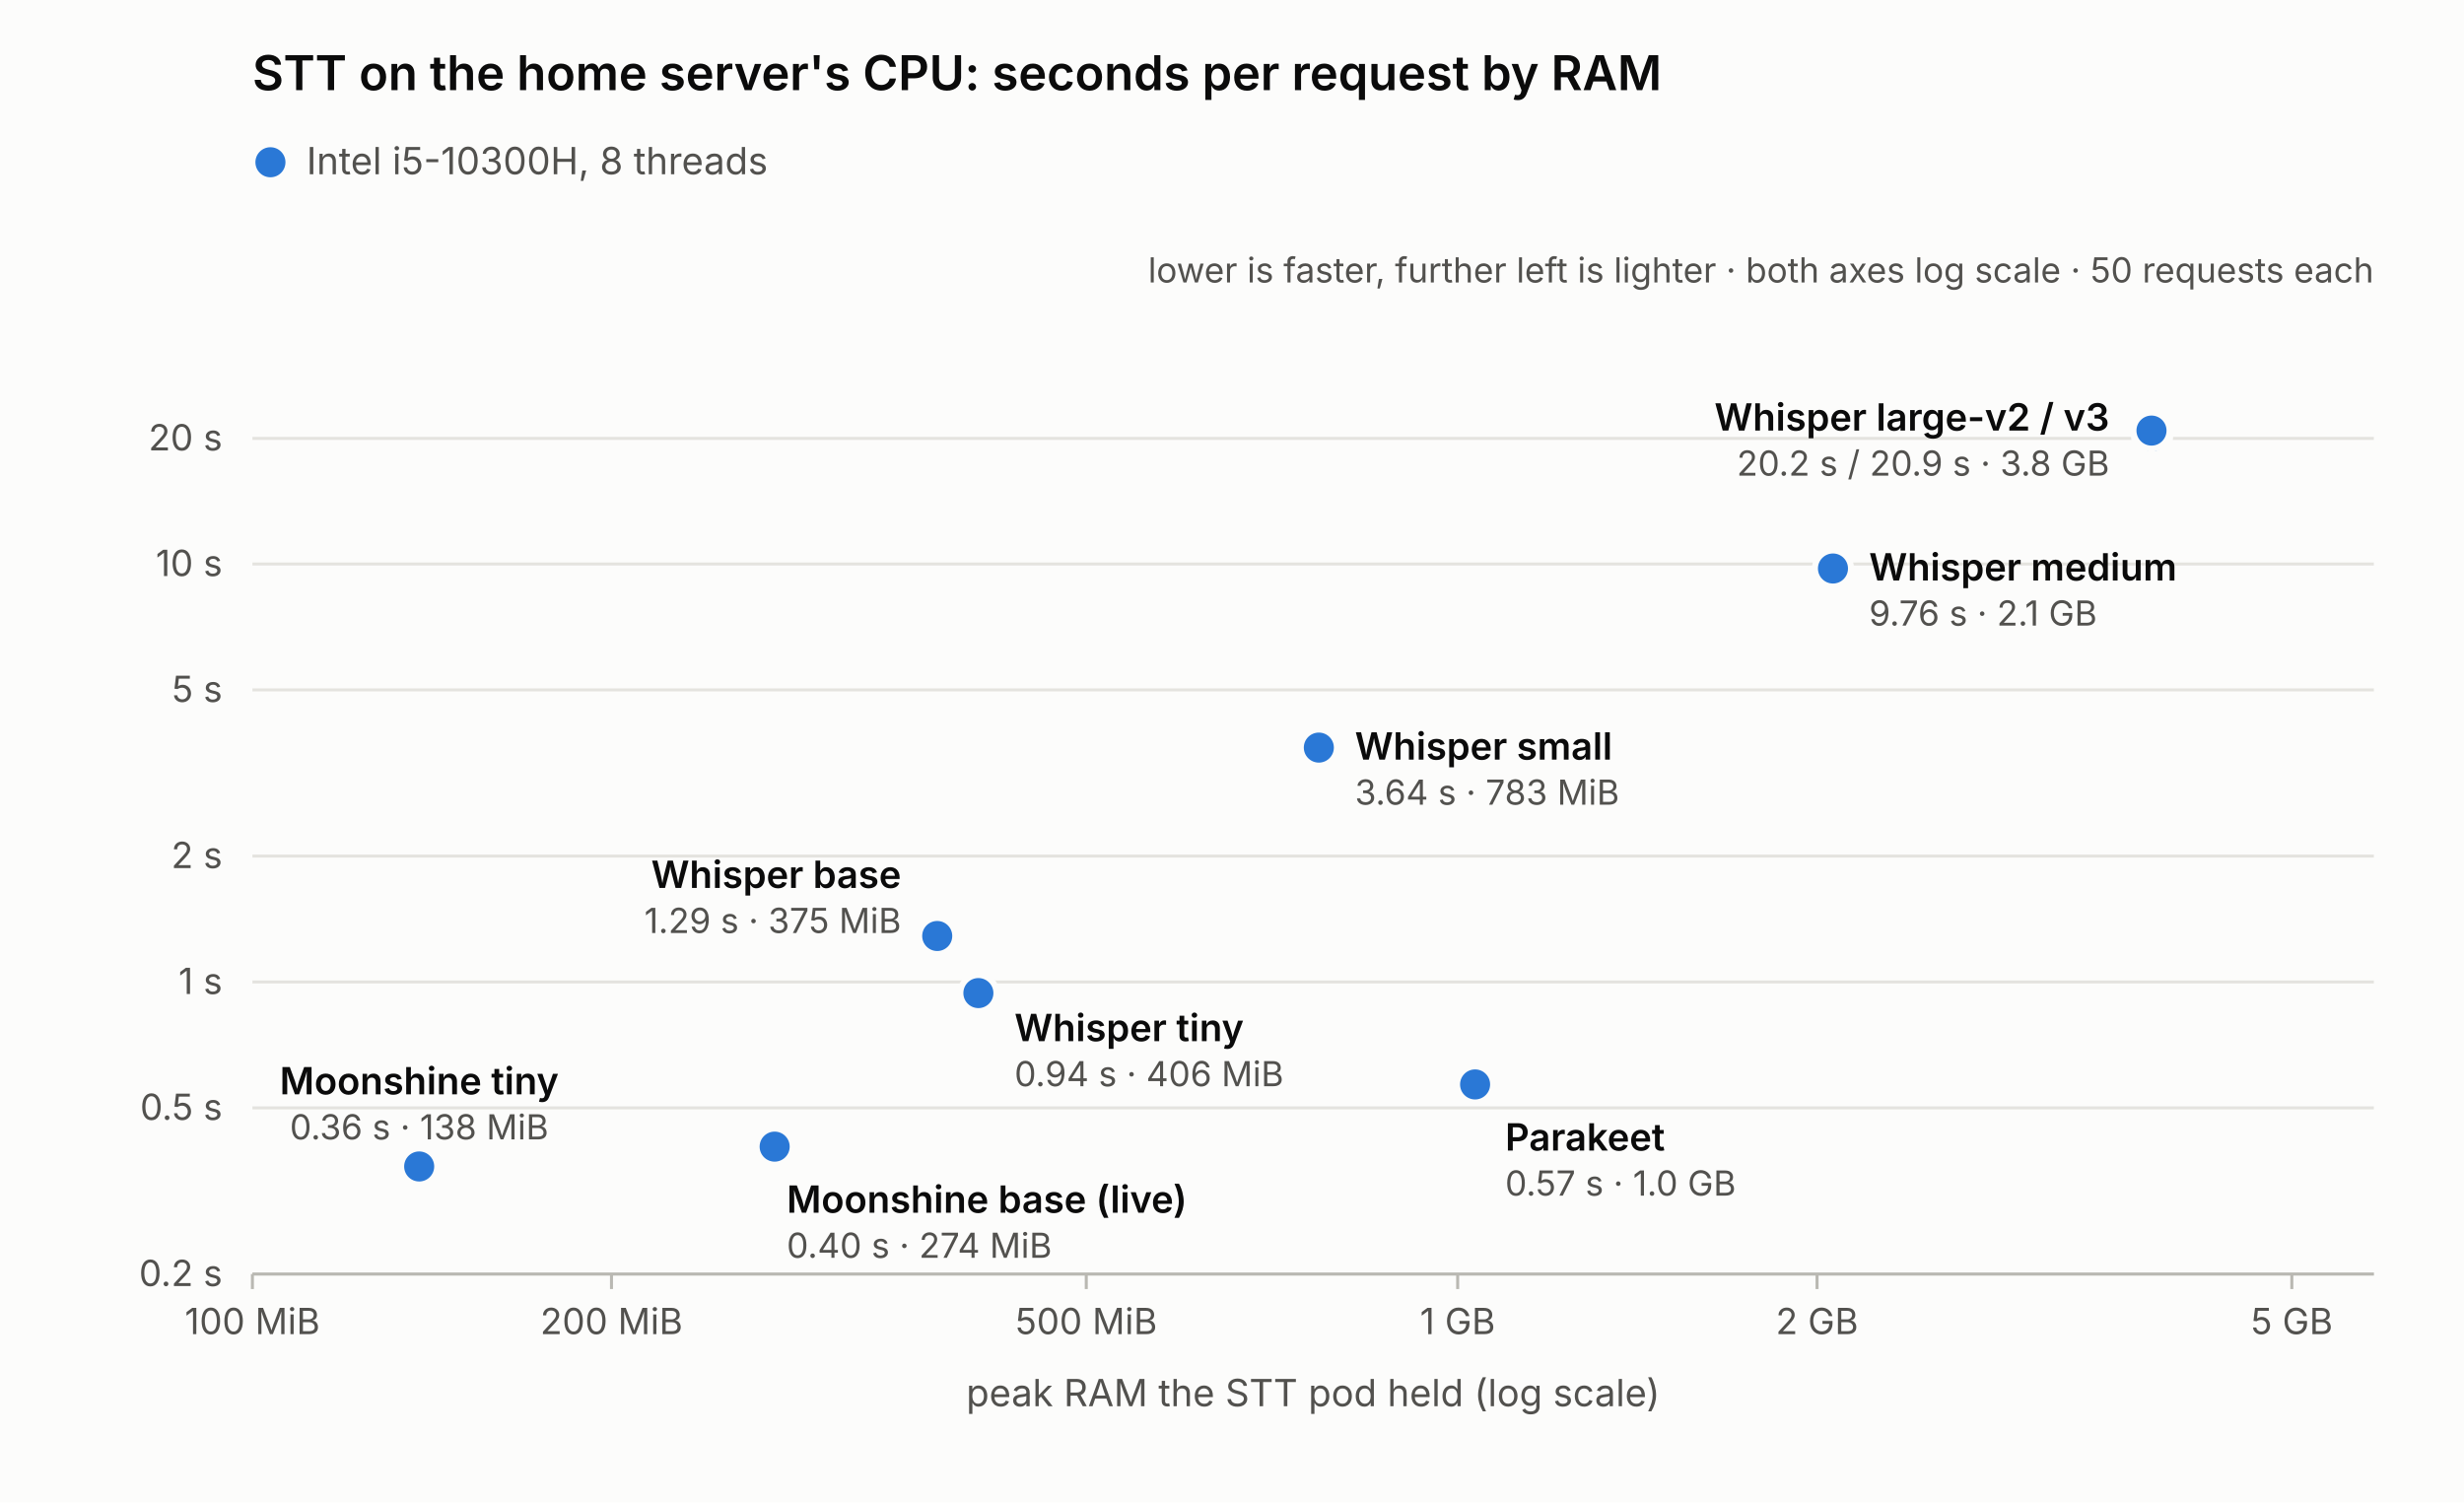
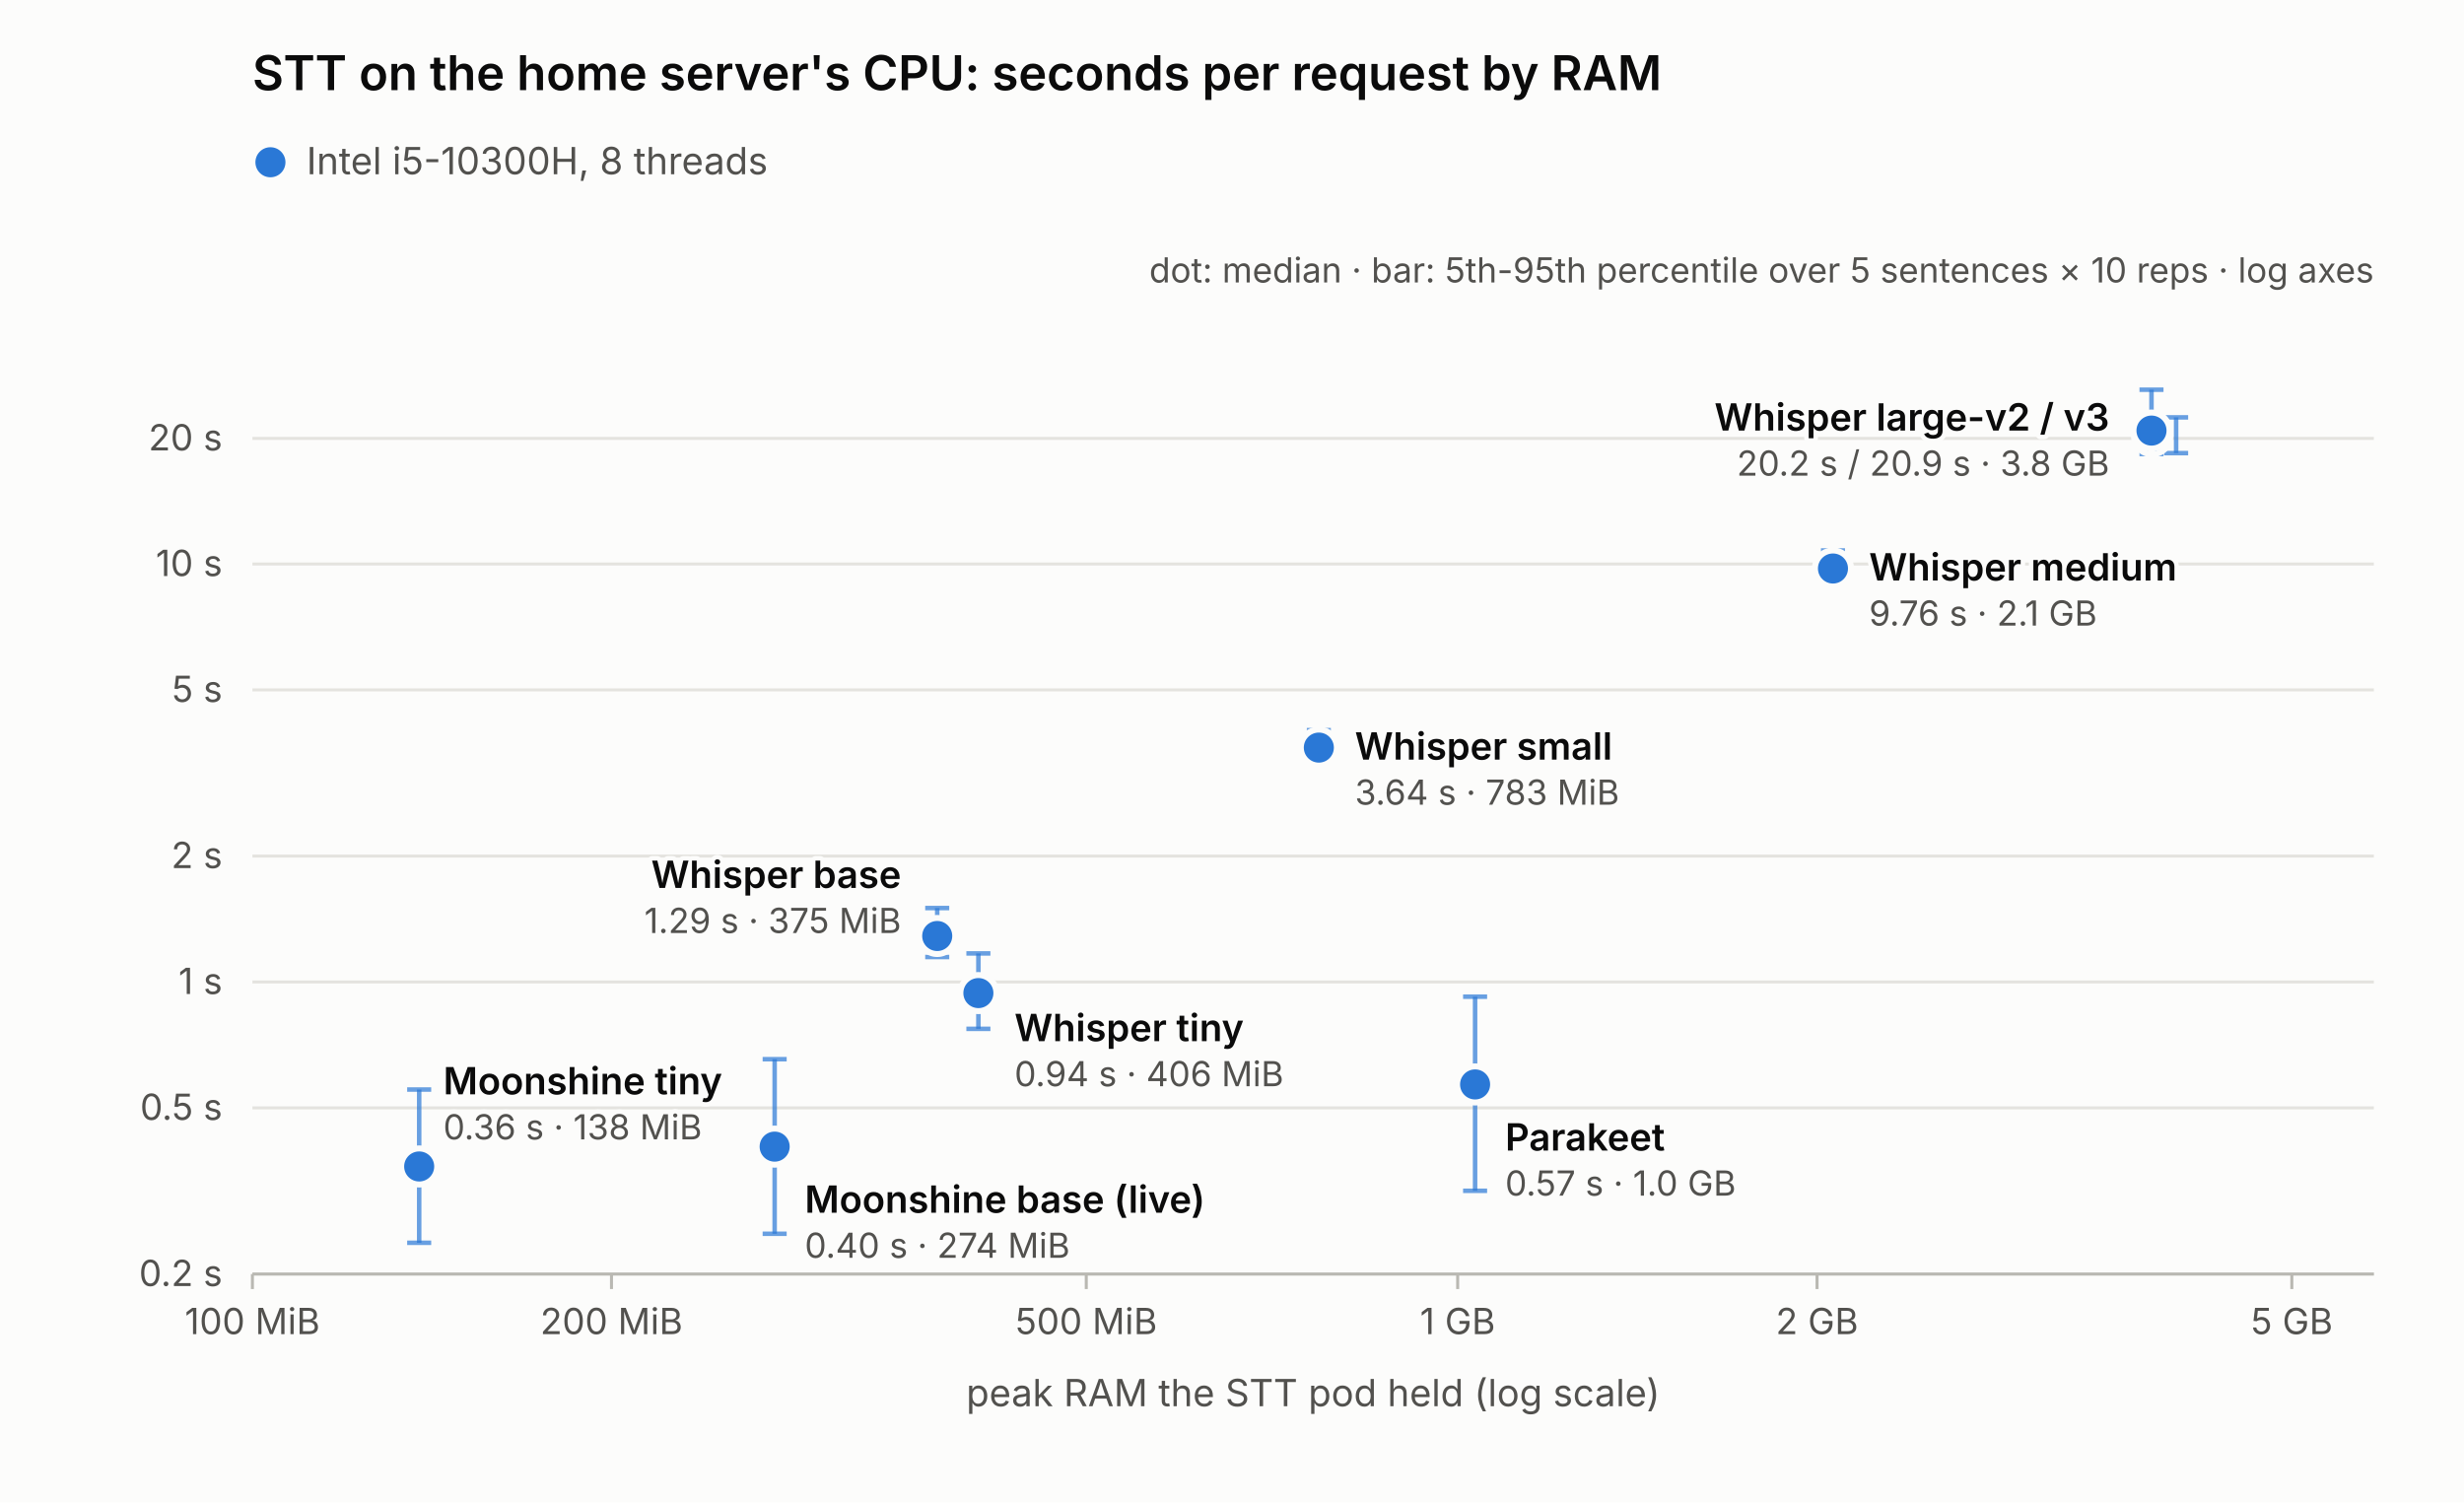
<svg xmlns="http://www.w3.org/2000/svg" viewBox="0 0 820 500" width="820" height="500" role="img" aria-labelledby="t d" font-family="system-ui, -apple-system, Segoe UI, sans-serif">
  <rect width="820" height="500" fill="#fcfcfb" />
  <text x="84" y="30" font-size="16" font-weight="600" fill="#0b0b0b">STT on the home server's CPU: seconds per request by RAM</text>
  <circle cx="90.0" cy="54.0" r="6" fill="#2a78d6" stroke="#fcfcfb" stroke-width="2" />
  <text x="102" y="58" font-size="12.5" fill="#52514e">Intel i5-10300H, 8 threads</text>
  <line x1="84" x2="790" y1="424.0" y2="424.0" stroke="#e4e3df" stroke-width="1" />
  <text x="74" y="428.0" font-size="12" text-anchor="end" fill="#52514e">0.2 s</text>
  <line x1="84" x2="790" y1="368.7" y2="368.7" stroke="#e4e3df" stroke-width="1" />
  <text x="74" y="372.7" font-size="12" text-anchor="end" fill="#52514e">0.5 s</text>
  <line x1="84" x2="790" y1="326.8" y2="326.8" stroke="#e4e3df" stroke-width="1" />
  <text x="74" y="330.8" font-size="12" text-anchor="end" fill="#52514e">1 s</text>
  <line x1="84" x2="790" y1="284.9" y2="284.9" stroke="#e4e3df" stroke-width="1" />
  <text x="74" y="288.9" font-size="12" text-anchor="end" fill="#52514e">2 s</text>
  <line x1="84" x2="790" y1="229.6" y2="229.6" stroke="#e4e3df" stroke-width="1" />
  <text x="74" y="233.6" font-size="12" text-anchor="end" fill="#52514e">5 s</text>
  <line x1="84" x2="790" y1="187.7" y2="187.7" stroke="#e4e3df" stroke-width="1" />
  <text x="74" y="191.7" font-size="12" text-anchor="end" fill="#52514e">10 s</text>
  <line x1="84" x2="790" y1="145.9" y2="145.9" stroke="#e4e3df" stroke-width="1" />
  <text x="74" y="149.9" font-size="12" text-anchor="end" fill="#52514e">20 s</text>
  <line x1="84" x2="790" y1="424" y2="424" stroke="#b9b8b2" />
  <line x1="84.0" x2="84.0" y1="424" y2="429" stroke="#b9b8b2" />
  <text x="84.0" y="444" font-size="12" text-anchor="middle" fill="#52514e">100 MiB</text>
  <line x1="203.5" x2="203.5" y1="424" y2="429" stroke="#b9b8b2" />
  <text x="203.5" y="444" font-size="12" text-anchor="middle" fill="#52514e">200 MiB</text>
  <line x1="361.5" x2="361.5" y1="424" y2="429" stroke="#b9b8b2" />
  <text x="361.5" y="444" font-size="12" text-anchor="middle" fill="#52514e">500 MiB</text>
  <line x1="485.1" x2="485.1" y1="424" y2="429" stroke="#b9b8b2" />
  <text x="485.1" y="444" font-size="12" text-anchor="middle" fill="#52514e">1 GB</text>
  <line x1="604.7" x2="604.7" y1="424" y2="429" stroke="#b9b8b2" />
  <text x="604.7" y="444" font-size="12" text-anchor="middle" fill="#52514e">2 GB</text>
  <line x1="762.7" x2="762.7" y1="424" y2="429" stroke="#b9b8b2" />
  <text x="762.7" y="444" font-size="12" text-anchor="middle" fill="#52514e">5 GB</text>
  <text x="437.0" y="468" font-size="12.5" text-anchor="middle" fill="#52514e">peak RAM the STT pod held (log scale)</text>
-   <text x="790" y="94" font-size="11.5" text-anchor="end" fill="#52514e">lower is faster, further left is lighter · both axes log scale · 50 requests each</text>
+   <text x="790" y="94" font-size="11.5" text-anchor="end" fill="#52514e">dot: median · bar: 5th-95th percentile over 5 sentences × 10 reps · log axes</text>
+   <line x1="139.5" x2="139.5" y1="413.6" y2="362.6" stroke="#2a78d6" stroke-width="1.5" stroke-opacity="0.7" />
+   <line x1="135.5" x2="143.5" y1="362.6" y2="362.6" stroke="#2a78d6" stroke-width="1.5" stroke-opacity="0.7" />
+   <line x1="135.5" x2="143.5" y1="413.6" y2="413.6" stroke="#2a78d6" stroke-width="1.5" stroke-opacity="0.7" />
+   <line x1="257.8" x2="257.8" y1="410.6" y2="352.5" stroke="#2a78d6" stroke-width="1.5" stroke-opacity="0.7" />
+   <line x1="253.8" x2="261.8" y1="352.5" y2="352.5" stroke="#2a78d6" stroke-width="1.5" stroke-opacity="0.7" />
+   <line x1="253.8" x2="261.8" y1="410.6" y2="410.6" stroke="#2a78d6" stroke-width="1.5" stroke-opacity="0.7" />
+   <line x1="490.9" x2="490.9" y1="396.3" y2="331.7" stroke="#2a78d6" stroke-width="1.5" stroke-opacity="0.7" />
+   <line x1="486.9" x2="494.9" y1="331.7" y2="331.7" stroke="#2a78d6" stroke-width="1.5" stroke-opacity="0.7" />
+   <line x1="486.9" x2="494.9" y1="396.3" y2="396.3" stroke="#2a78d6" stroke-width="1.5" stroke-opacity="0.7" />
+   <line x1="325.6" x2="325.6" y1="342.4" y2="317.3" stroke="#2a78d6" stroke-width="1.5" stroke-opacity="0.7" />
+   <line x1="321.6" x2="329.6" y1="317.3" y2="317.3" stroke="#2a78d6" stroke-width="1.5" stroke-opacity="0.7" />
+   <line x1="321.6" x2="329.6" y1="342.4" y2="342.4" stroke="#2a78d6" stroke-width="1.5" stroke-opacity="0.7" />
+   <line x1="311.9" x2="311.9" y1="318.5" y2="302.2" stroke="#2a78d6" stroke-width="1.5" stroke-opacity="0.7" />
+   <line x1="307.9" x2="315.9" y1="318.5" y2="318.5" stroke="#2a78d6" stroke-width="1.5" stroke-opacity="0.7" />
+   <line x1="307.9" x2="315.9" y1="302.2" y2="302.2" stroke="#2a78d6" stroke-width="1.5" stroke-opacity="0.7" />
+   <line x1="438.9" x2="438.9" y1="252.6" y2="243.0" stroke="#2a78d6" stroke-width="1.5" stroke-opacity="0.7" />
+   <line x1="434.9" x2="442.9" y1="243.0" y2="243.0" stroke="#2a78d6" stroke-width="1.5" stroke-opacity="0.7" />
+   <line x1="434.9" x2="442.9" y1="252.6" y2="252.6" stroke="#2a78d6" stroke-width="1.5" stroke-opacity="0.7" />
+   <line x1="610.0" x2="610.0" y1="191.6" y2="183.2" stroke="#2a78d6" stroke-width="1.5" stroke-opacity="0.7" />
+   <line x1="606.0" x2="614.0" y1="191.6" y2="191.6" stroke="#2a78d6" stroke-width="1.5" stroke-opacity="0.7" />
+   <line x1="606.0" x2="614.0" y1="183.2" y2="183.2" stroke="#2a78d6" stroke-width="1.5" stroke-opacity="0.7" />
+   <line x1="724.2" x2="724.2" y1="150.8" y2="138.9" stroke="#2a78d6" stroke-width="1.5" stroke-opacity="0.7" />
+   <line x1="720.2" x2="728.2" y1="138.9" y2="138.9" stroke="#2a78d6" stroke-width="1.5" stroke-opacity="0.7" />
+   <line x1="720.2" x2="728.2" y1="150.8" y2="150.8" stroke="#2a78d6" stroke-width="1.5" stroke-opacity="0.7" />
+   <line x1="716.0" x2="716.0" y1="151.1" y2="129.7" stroke="#2a78d6" stroke-width="1.5" stroke-opacity="0.7" />
+   <line x1="712.0" x2="720.0" y1="129.7" y2="129.7" stroke="#2a78d6" stroke-width="1.5" stroke-opacity="0.7" />
+   <line x1="712.0" x2="720.0" y1="151.1" y2="151.1" stroke="#2a78d6" stroke-width="1.5" stroke-opacity="0.7" />
  <circle cx="139.5" cy="388.2" r="6" fill="#2a78d6" stroke="#fcfcfb" stroke-width="2" />
  <circle cx="257.8" cy="381.6" r="6" fill="#2a78d6" stroke="#fcfcfb" stroke-width="2" />
  <circle cx="490.9" cy="360.9" r="6" fill="#2a78d6" stroke="#fcfcfb" stroke-width="2" />
  <circle cx="325.6" cy="330.5" r="6" fill="#2a78d6" stroke="#fcfcfb" stroke-width="2" />
  <circle cx="311.9" cy="311.5" r="6" fill="#2a78d6" stroke="#fcfcfb" stroke-width="2" />
  <circle cx="438.9" cy="248.8" r="6" fill="#2a78d6" stroke="#fcfcfb" stroke-width="2" />
  <circle cx="610.0" cy="189.2" r="6" fill="#2a78d6" stroke="#fcfcfb" stroke-width="2" />
  <circle cx="716.2" cy="145.2" r="6" fill="#2a78d6" stroke="#fcfcfb" stroke-width="2" />
  <circle cx="716.0" cy="143.3" r="6" fill="#2a78d6" stroke="#fcfcfb" stroke-width="2" />
-   <text x="139.5" y="364.2" font-size="12.5" font-weight="600" text-anchor="middle" fill="#0b0b0b">Moonshine tiny</text>
-   <text x="139.5" y="379.2" font-size="11.5" text-anchor="middle" fill="#52514e">0.36 s · 138 MiB</text>
-   <text x="261.8" y="403.6" font-size="12.5" font-weight="600" text-anchor="start" fill="#0b0b0b">Moonshine base (live)</text>
-   <text x="261.8" y="418.6" font-size="11.5" text-anchor="start" fill="#52514e">0.40 s · 274 MiB</text>
+   <text x="147.5" y="364.2" font-size="12.5" font-weight="600" text-anchor="start" fill="#fcfcfb" stroke="#fcfcfb" stroke-width="3" stroke-linejoin="round">Moonshine tiny</text>
+   <text x="147.5" y="364.2" font-size="12.5" font-weight="600" text-anchor="start" fill="#0b0b0b">Moonshine tiny</text>
+   <text x="147.5" y="379.2" font-size="11.5" text-anchor="start" fill="#fcfcfb" stroke="#fcfcfb" stroke-width="3" stroke-linejoin="round">0.36 s · 138 MiB</text>
+   <text x="147.5" y="379.2" font-size="11.5" text-anchor="start" fill="#52514e">0.36 s · 138 MiB</text>
+   <text x="267.8" y="403.6" font-size="12.5" font-weight="600" text-anchor="start" fill="#fcfcfb" stroke="#fcfcfb" stroke-width="3" stroke-linejoin="round">Moonshine base (live)</text>
+   <text x="267.8" y="403.6" font-size="12.5" font-weight="600" text-anchor="start" fill="#0b0b0b">Moonshine base (live)</text>
+   <text x="267.8" y="418.6" font-size="11.5" text-anchor="start" fill="#fcfcfb" stroke="#fcfcfb" stroke-width="3" stroke-linejoin="round">0.40 s · 274 MiB</text>
+   <text x="267.8" y="418.6" font-size="11.5" text-anchor="start" fill="#52514e">0.40 s · 274 MiB</text>
+   <text x="500.9" y="382.9" font-size="12.5" font-weight="600" text-anchor="start" fill="#fcfcfb" stroke="#fcfcfb" stroke-width="3" stroke-linejoin="round">Parakeet</text>
  <text x="500.9" y="382.9" font-size="12.5" font-weight="600" text-anchor="start" fill="#0b0b0b">Parakeet</text>
+   <text x="500.9" y="397.9" font-size="11.5" text-anchor="start" fill="#fcfcfb" stroke="#fcfcfb" stroke-width="3" stroke-linejoin="round">0.57 s · 1.0 GB</text>
  <text x="500.9" y="397.9" font-size="11.5" text-anchor="start" fill="#52514e">0.57 s · 1.0 GB</text>
+   <text x="337.6" y="346.5" font-size="12.5" font-weight="600" text-anchor="start" fill="#fcfcfb" stroke="#fcfcfb" stroke-width="3" stroke-linejoin="round">Whisper tiny</text>
  <text x="337.6" y="346.5" font-size="12.5" font-weight="600" text-anchor="start" fill="#0b0b0b">Whisper tiny</text>
+   <text x="337.6" y="361.5" font-size="11.5" text-anchor="start" fill="#fcfcfb" stroke="#fcfcfb" stroke-width="3" stroke-linejoin="round">0.94 s · 406 MiB</text>
  <text x="337.6" y="361.5" font-size="11.5" text-anchor="start" fill="#52514e">0.94 s · 406 MiB</text>
+   <text x="299.9" y="295.5" font-size="12.5" font-weight="600" text-anchor="end" fill="#fcfcfb" stroke="#fcfcfb" stroke-width="3" stroke-linejoin="round">Whisper base</text>
  <text x="299.9" y="295.5" font-size="12.5" font-weight="600" text-anchor="end" fill="#0b0b0b">Whisper base</text>
+   <text x="299.9" y="310.5" font-size="11.5" text-anchor="end" fill="#fcfcfb" stroke="#fcfcfb" stroke-width="3" stroke-linejoin="round">1.29 s · 375 MiB</text>
  <text x="299.9" y="310.5" font-size="11.5" text-anchor="end" fill="#52514e">1.29 s · 375 MiB</text>
+   <text x="450.9" y="252.8" font-size="12.5" font-weight="600" text-anchor="start" fill="#fcfcfb" stroke="#fcfcfb" stroke-width="3" stroke-linejoin="round">Whisper small</text>
  <text x="450.9" y="252.8" font-size="12.5" font-weight="600" text-anchor="start" fill="#0b0b0b">Whisper small</text>
+   <text x="450.9" y="267.8" font-size="11.5" text-anchor="start" fill="#fcfcfb" stroke="#fcfcfb" stroke-width="3" stroke-linejoin="round">3.64 s · 783 MiB</text>
  <text x="450.9" y="267.8" font-size="11.5" text-anchor="start" fill="#52514e">3.64 s · 783 MiB</text>
+   <text x="622.0" y="193.2" font-size="12.5" font-weight="600" text-anchor="start" fill="#fcfcfb" stroke="#fcfcfb" stroke-width="3" stroke-linejoin="round">Whisper medium</text>
  <text x="622.0" y="193.2" font-size="12.5" font-weight="600" text-anchor="start" fill="#0b0b0b">Whisper medium</text>
+   <text x="622.0" y="208.2" font-size="11.5" text-anchor="start" fill="#fcfcfb" stroke="#fcfcfb" stroke-width="3" stroke-linejoin="round">9.76 s · 2.1 GB</text>
  <text x="622.0" y="208.2" font-size="11.5" text-anchor="start" fill="#52514e">9.76 s · 2.1 GB</text>
+   <text x="702.0" y="143.3" font-size="12.5" font-weight="600" text-anchor="end" fill="#fcfcfb" stroke="#fcfcfb" stroke-width="3" stroke-linejoin="round">Whisper large-v2 / v3</text>
  <text x="702.0" y="143.3" font-size="12.5" font-weight="600" text-anchor="end" fill="#0b0b0b">Whisper large-v2 / v3</text>
+   <text x="702.0" y="158.3" font-size="11.5" text-anchor="end" fill="#fcfcfb" stroke="#fcfcfb" stroke-width="3" stroke-linejoin="round">20.2 s / 20.9 s · 3.8 GB</text>
  <text x="702.0" y="158.3" font-size="11.5" text-anchor="end" fill="#52514e">20.2 s / 20.9 s · 3.8 GB</text>
</svg>
